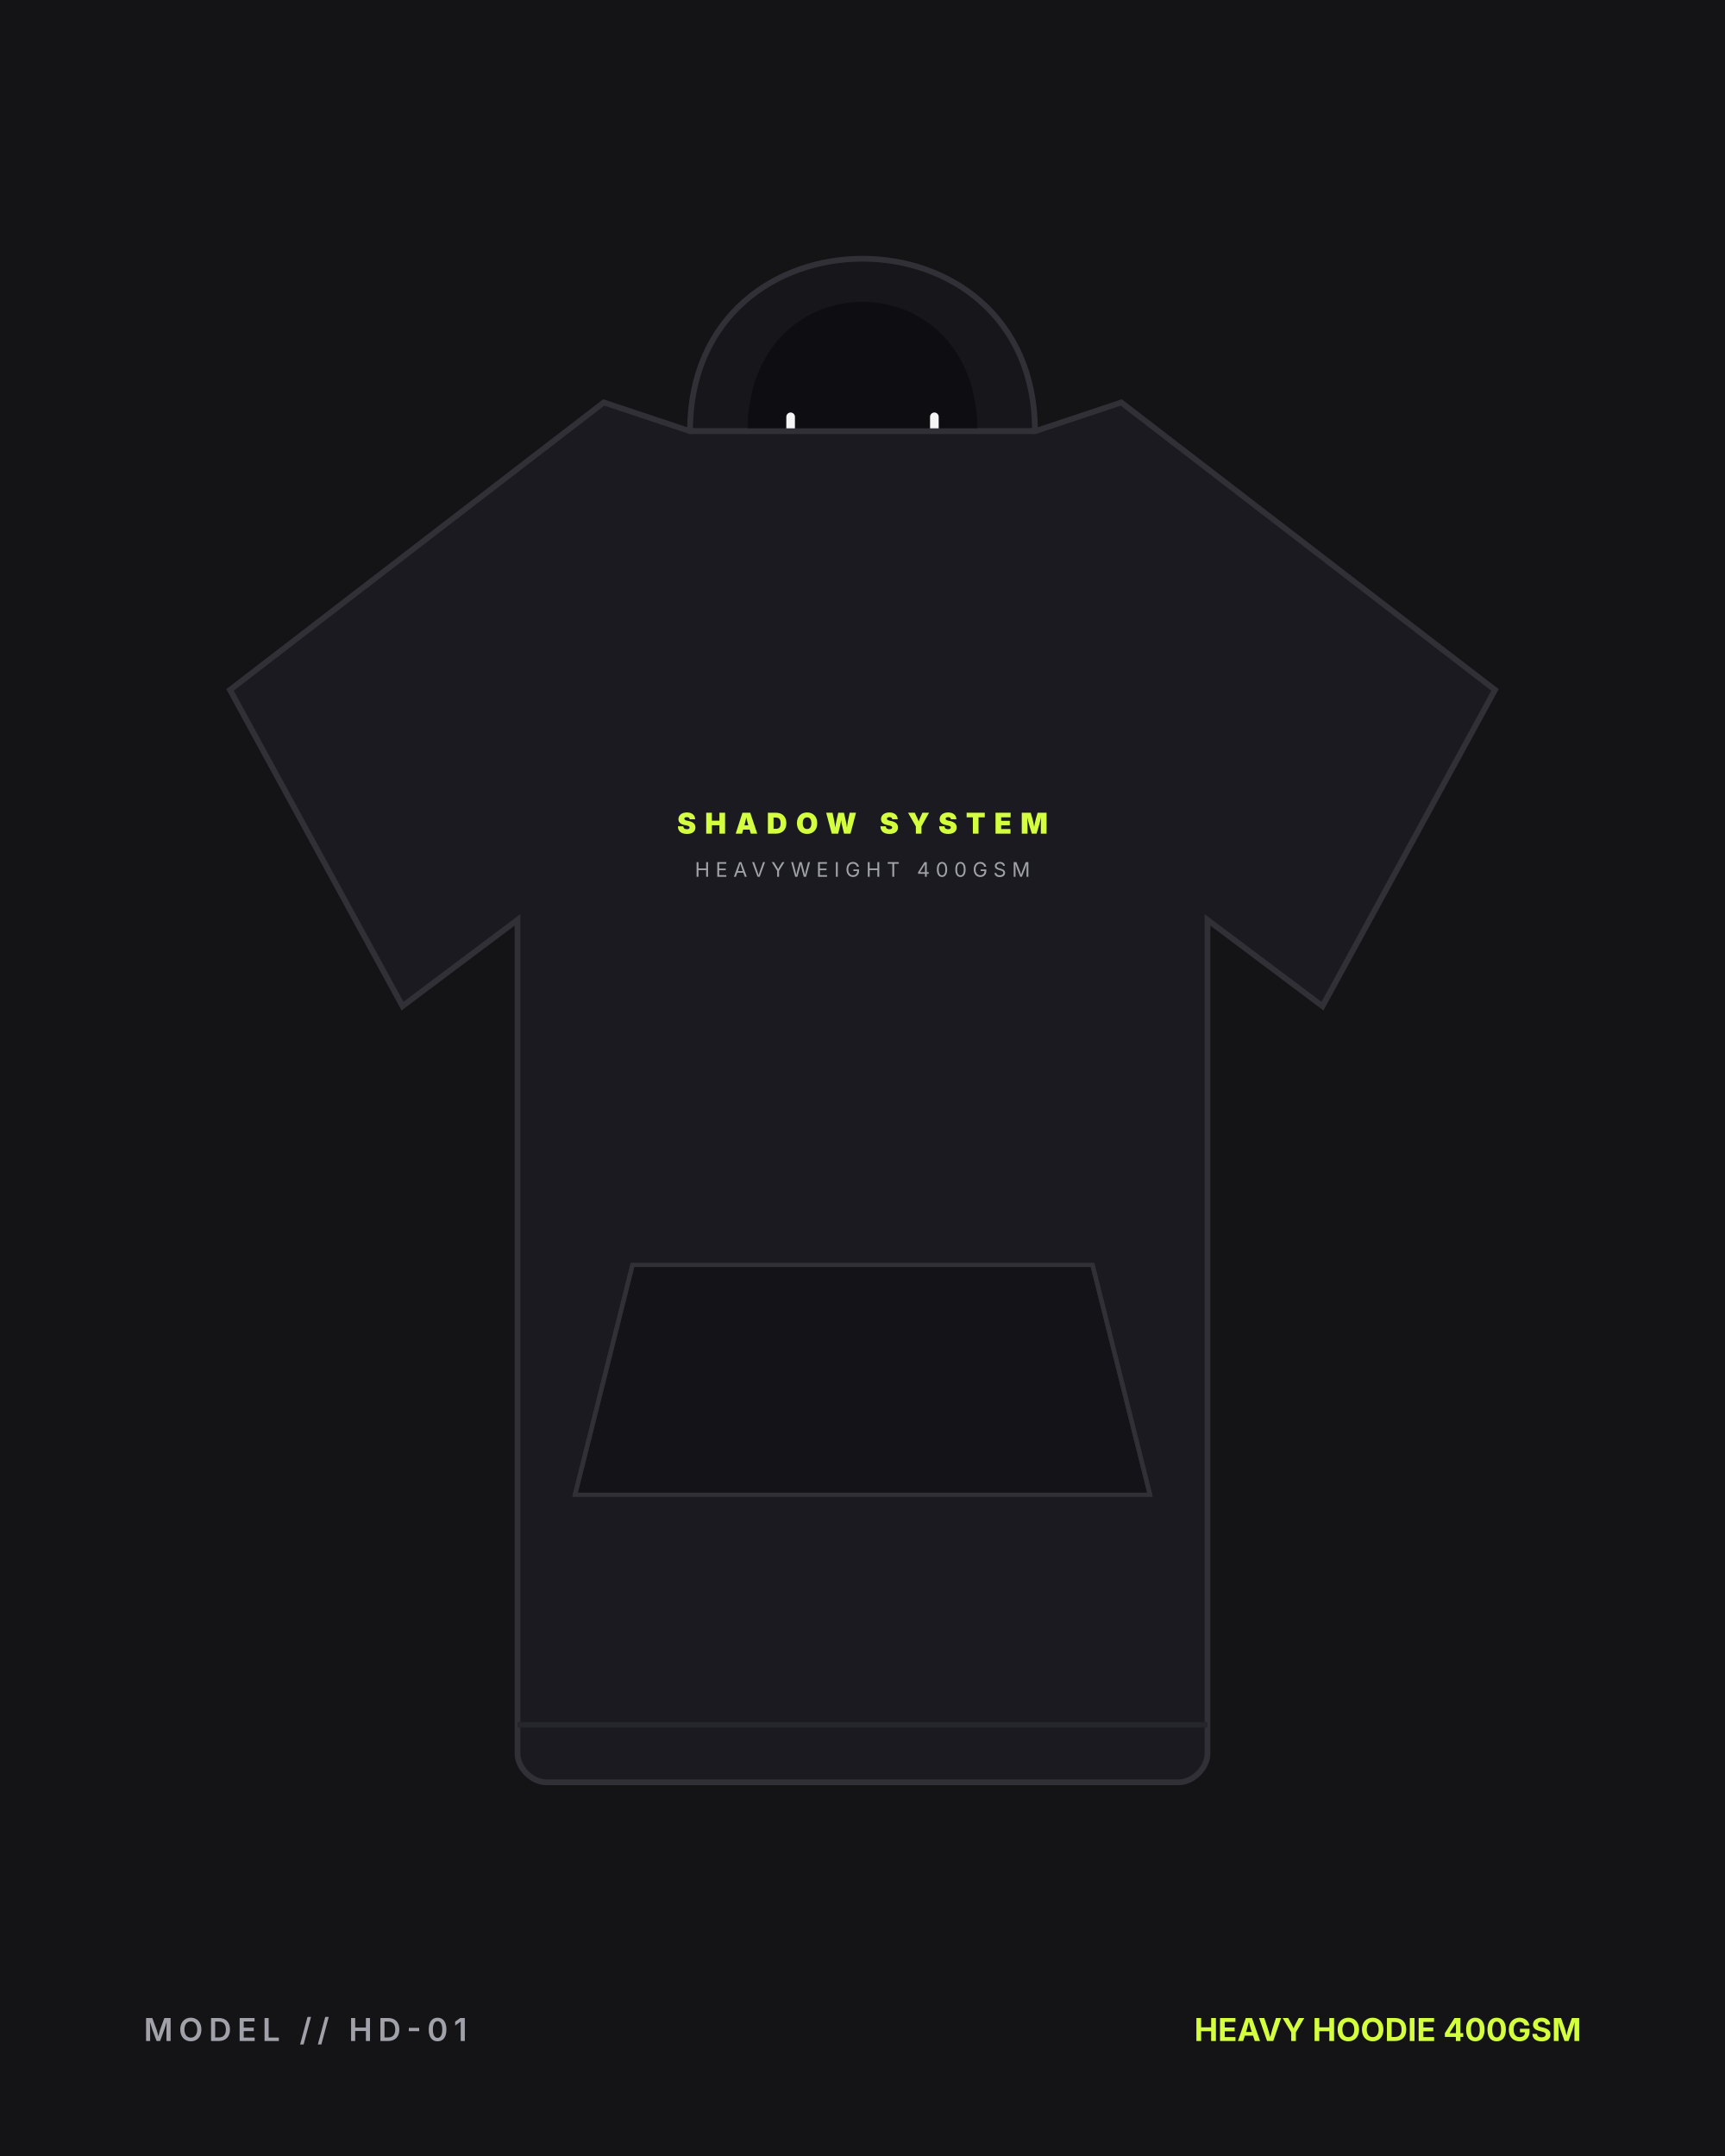
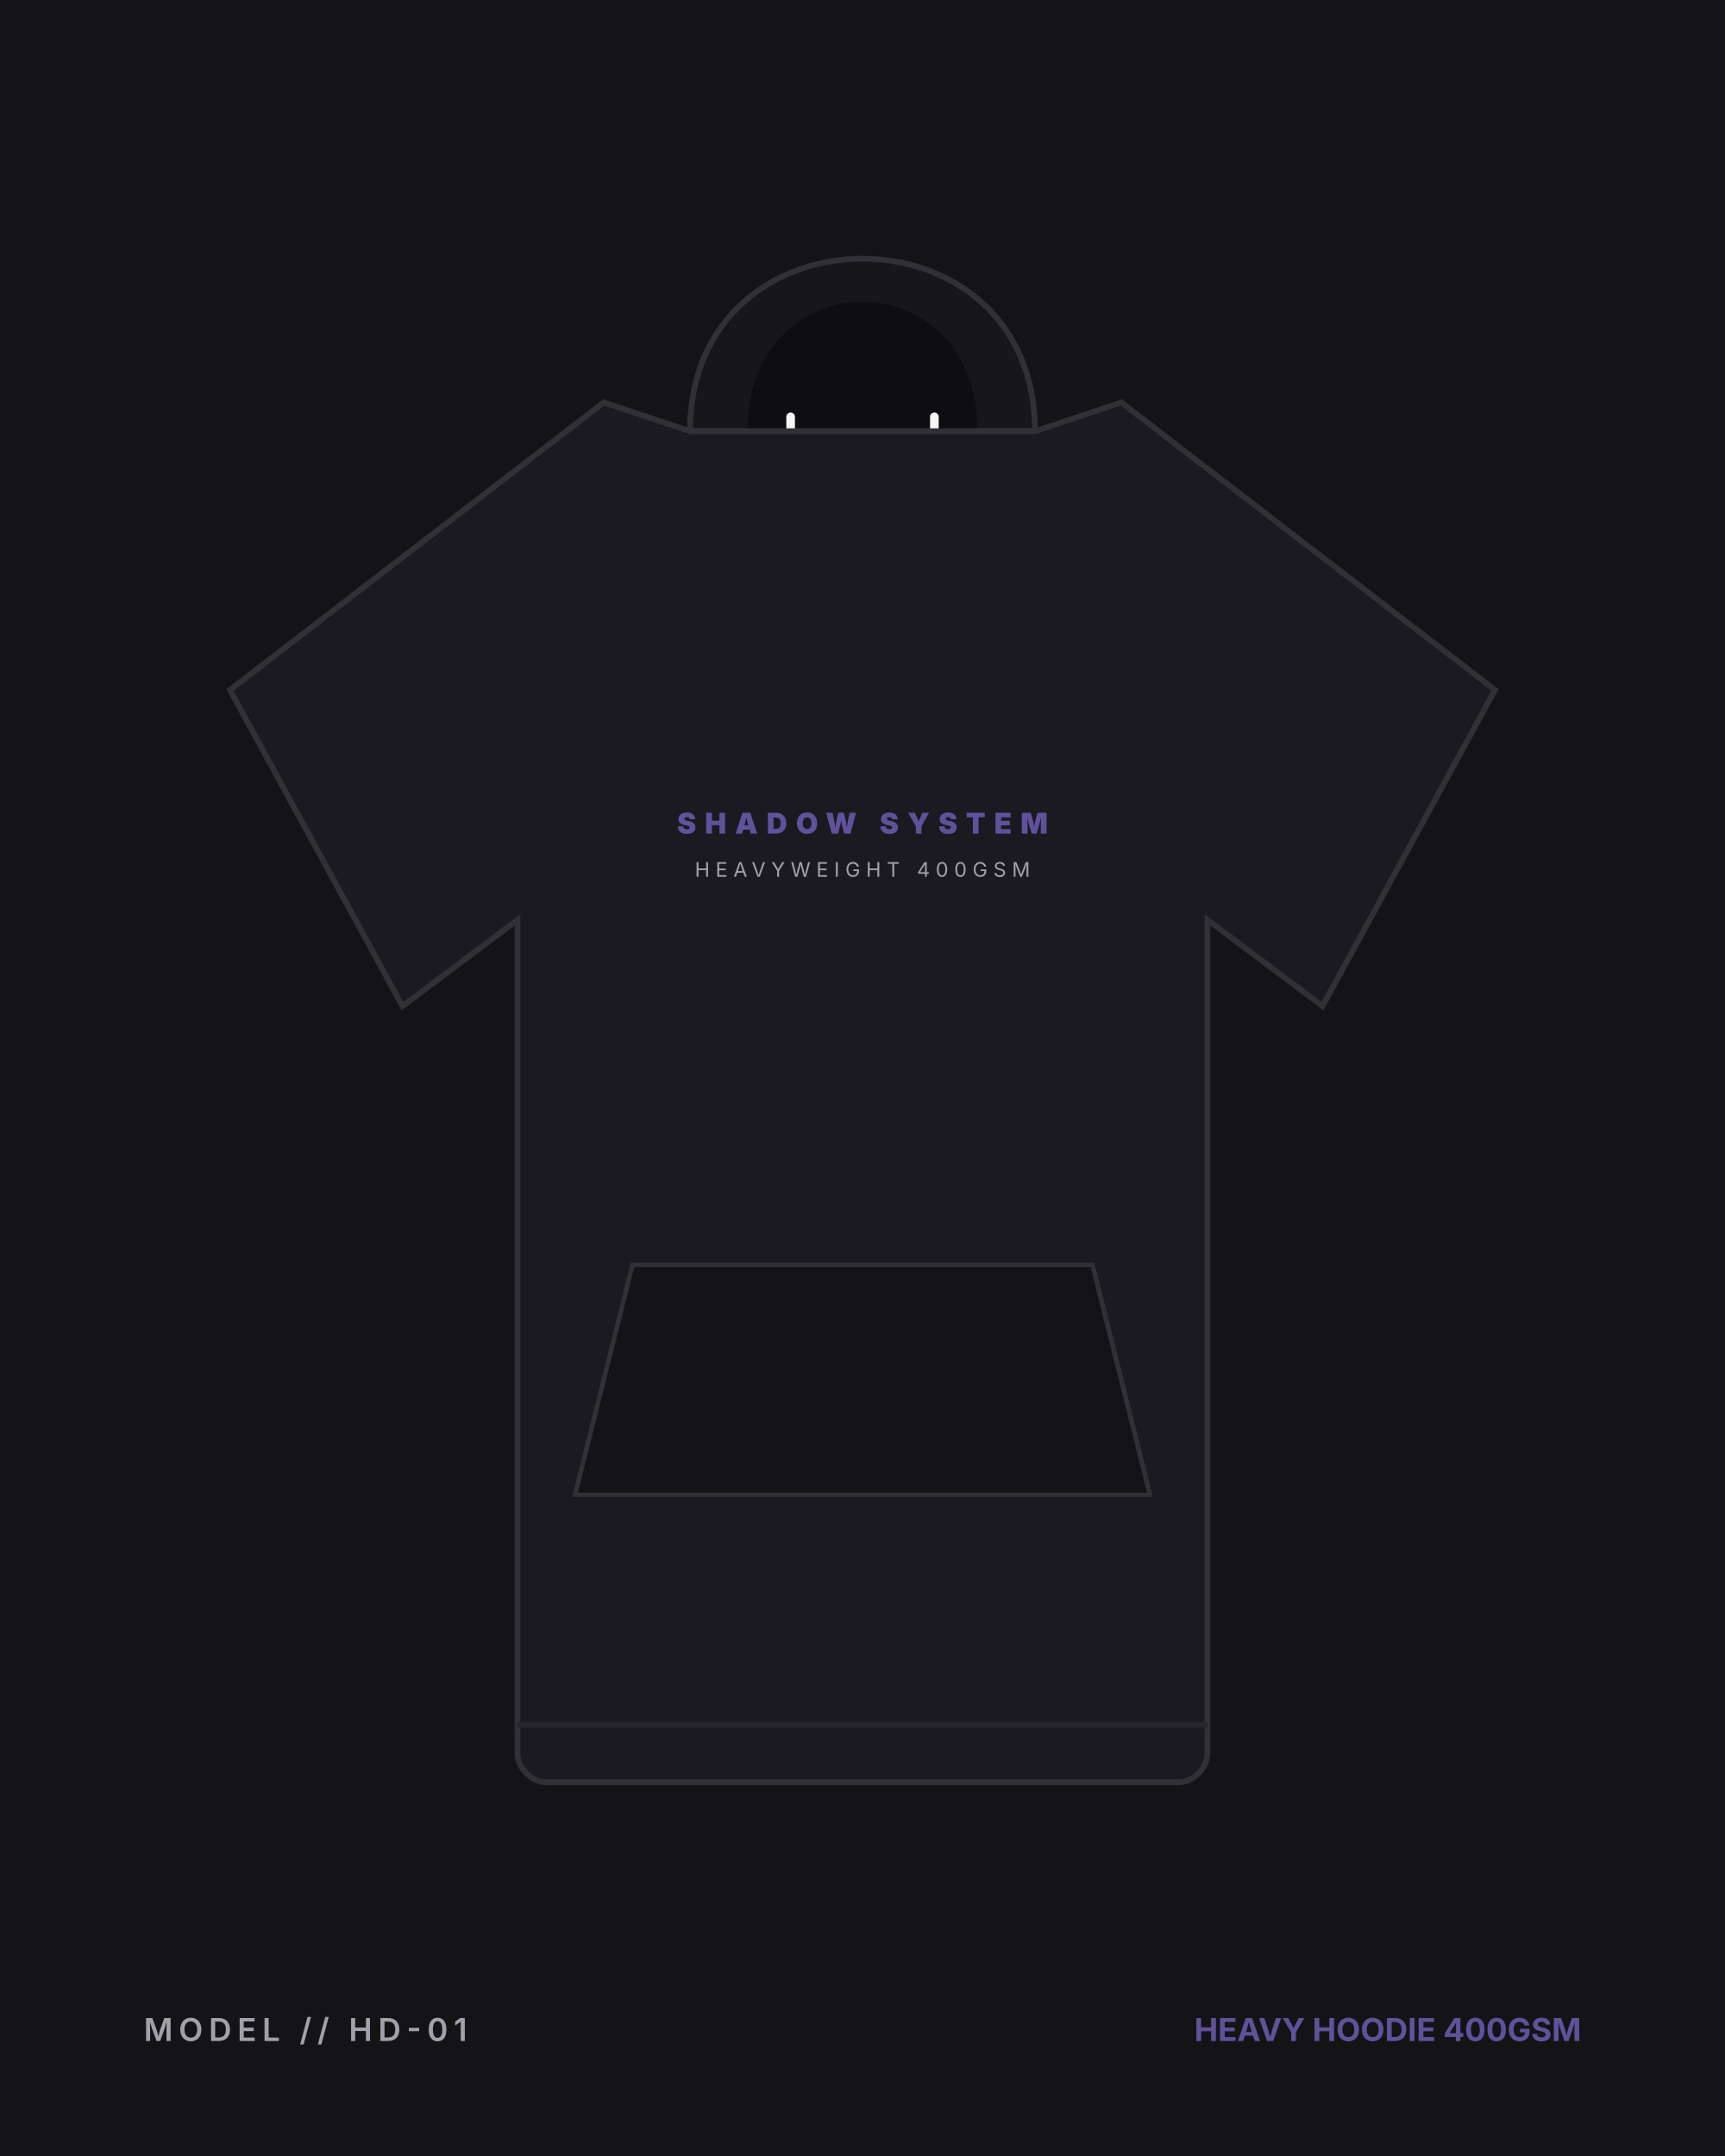
<svg xmlns="http://www.w3.org/2000/svg" viewBox="0 0 600 750" width="100%" height="100%">
  <rect width="600" height="750" fill="#141417" />
  <g transform="translate(50, 30)">
    <path d="M190 120 C190 40 310 40 310 120 Z" fill="#16161B" stroke="#303036" stroke-width="2" />
    <path d="M210 120 C210 60 290 60 290 120 Z" fill="#0E0E12" />
    <line x1="225" y1="115" x2="225" y2="210" stroke="#F5F5F5" stroke-width="3" stroke-linecap="round" />
    <line x1="275" y1="115" x2="275" y2="210" stroke="#F5F5F5" stroke-width="3" stroke-linecap="round" />
-     <rect x="223" y="205" width="4" height="12" fill="#D4FF3F" />
-     <rect x="273" y="205" width="4" height="12" fill="#D4FF3F" />
+     <rect x="223" y="205" width="4" height="12" fill="#60519b" />
+     <rect x="273" y="205" width="4" height="12" fill="#60519b" />
    <path d="M160 110 L190 120 L310 120 L340 110 L470 210 L410 320 L370 290 L370 580 C370 585 365 590 360 590 L140 590 C135 590 130 585 130 580 L130 290 L90 320 L30 210 Z" fill="#1A1A20" stroke="#303036" stroke-width="2" />
    <path d="M170 410 L330 410 L350 490 L150 490 Z" fill="#141418" stroke="#303036" stroke-width="1.5" />
    <line x1="170" y1="410" x2="150" y2="490" stroke="#303036" stroke-width="1.5" />
    <line x1="330" y1="410" x2="350" y2="490" stroke="#303036" stroke-width="1.5" />
    <g transform="translate(200, 240)">
-       <text x="50" y="20" fill="#D4FF3F" font-family="'Inter', sans-serif" font-size="10" font-weight="900" letter-spacing="3" text-anchor="middle">SHADOW SYSTEM</text>
+       <text x="50" y="20" fill="#60519b" font-family="'Inter', sans-serif" font-size="10" font-weight="900" letter-spacing="3" text-anchor="middle">SHADOW SYSTEM</text>
      <text x="50" y="35" fill="#A1A1AA" font-family="'Inter', sans-serif" font-size="7" letter-spacing="2" text-anchor="middle">HEAVYWEIGHT 400GSM</text>
    </g>
    <line x1="130" y1="570" x2="370" y2="570" stroke="#25252C" stroke-width="2" />
  </g>
  <text x="50" y="710" fill="#A1A1AA" font-family="'Inter', sans-serif" font-size="11" font-weight="600" letter-spacing="2">MODEL // HD-01</text>
-   <text x="550" y="710" fill="#D4FF3F" font-family="'Inter', sans-serif" font-size="11" font-weight="700" text-anchor="end">HEAVY HOODIE 400GSM</text>
+   <text x="550" y="710" fill="#60519b" font-family="'Inter', sans-serif" font-size="11" font-weight="700" text-anchor="end">HEAVY HOODIE 400GSM</text>
</svg>
